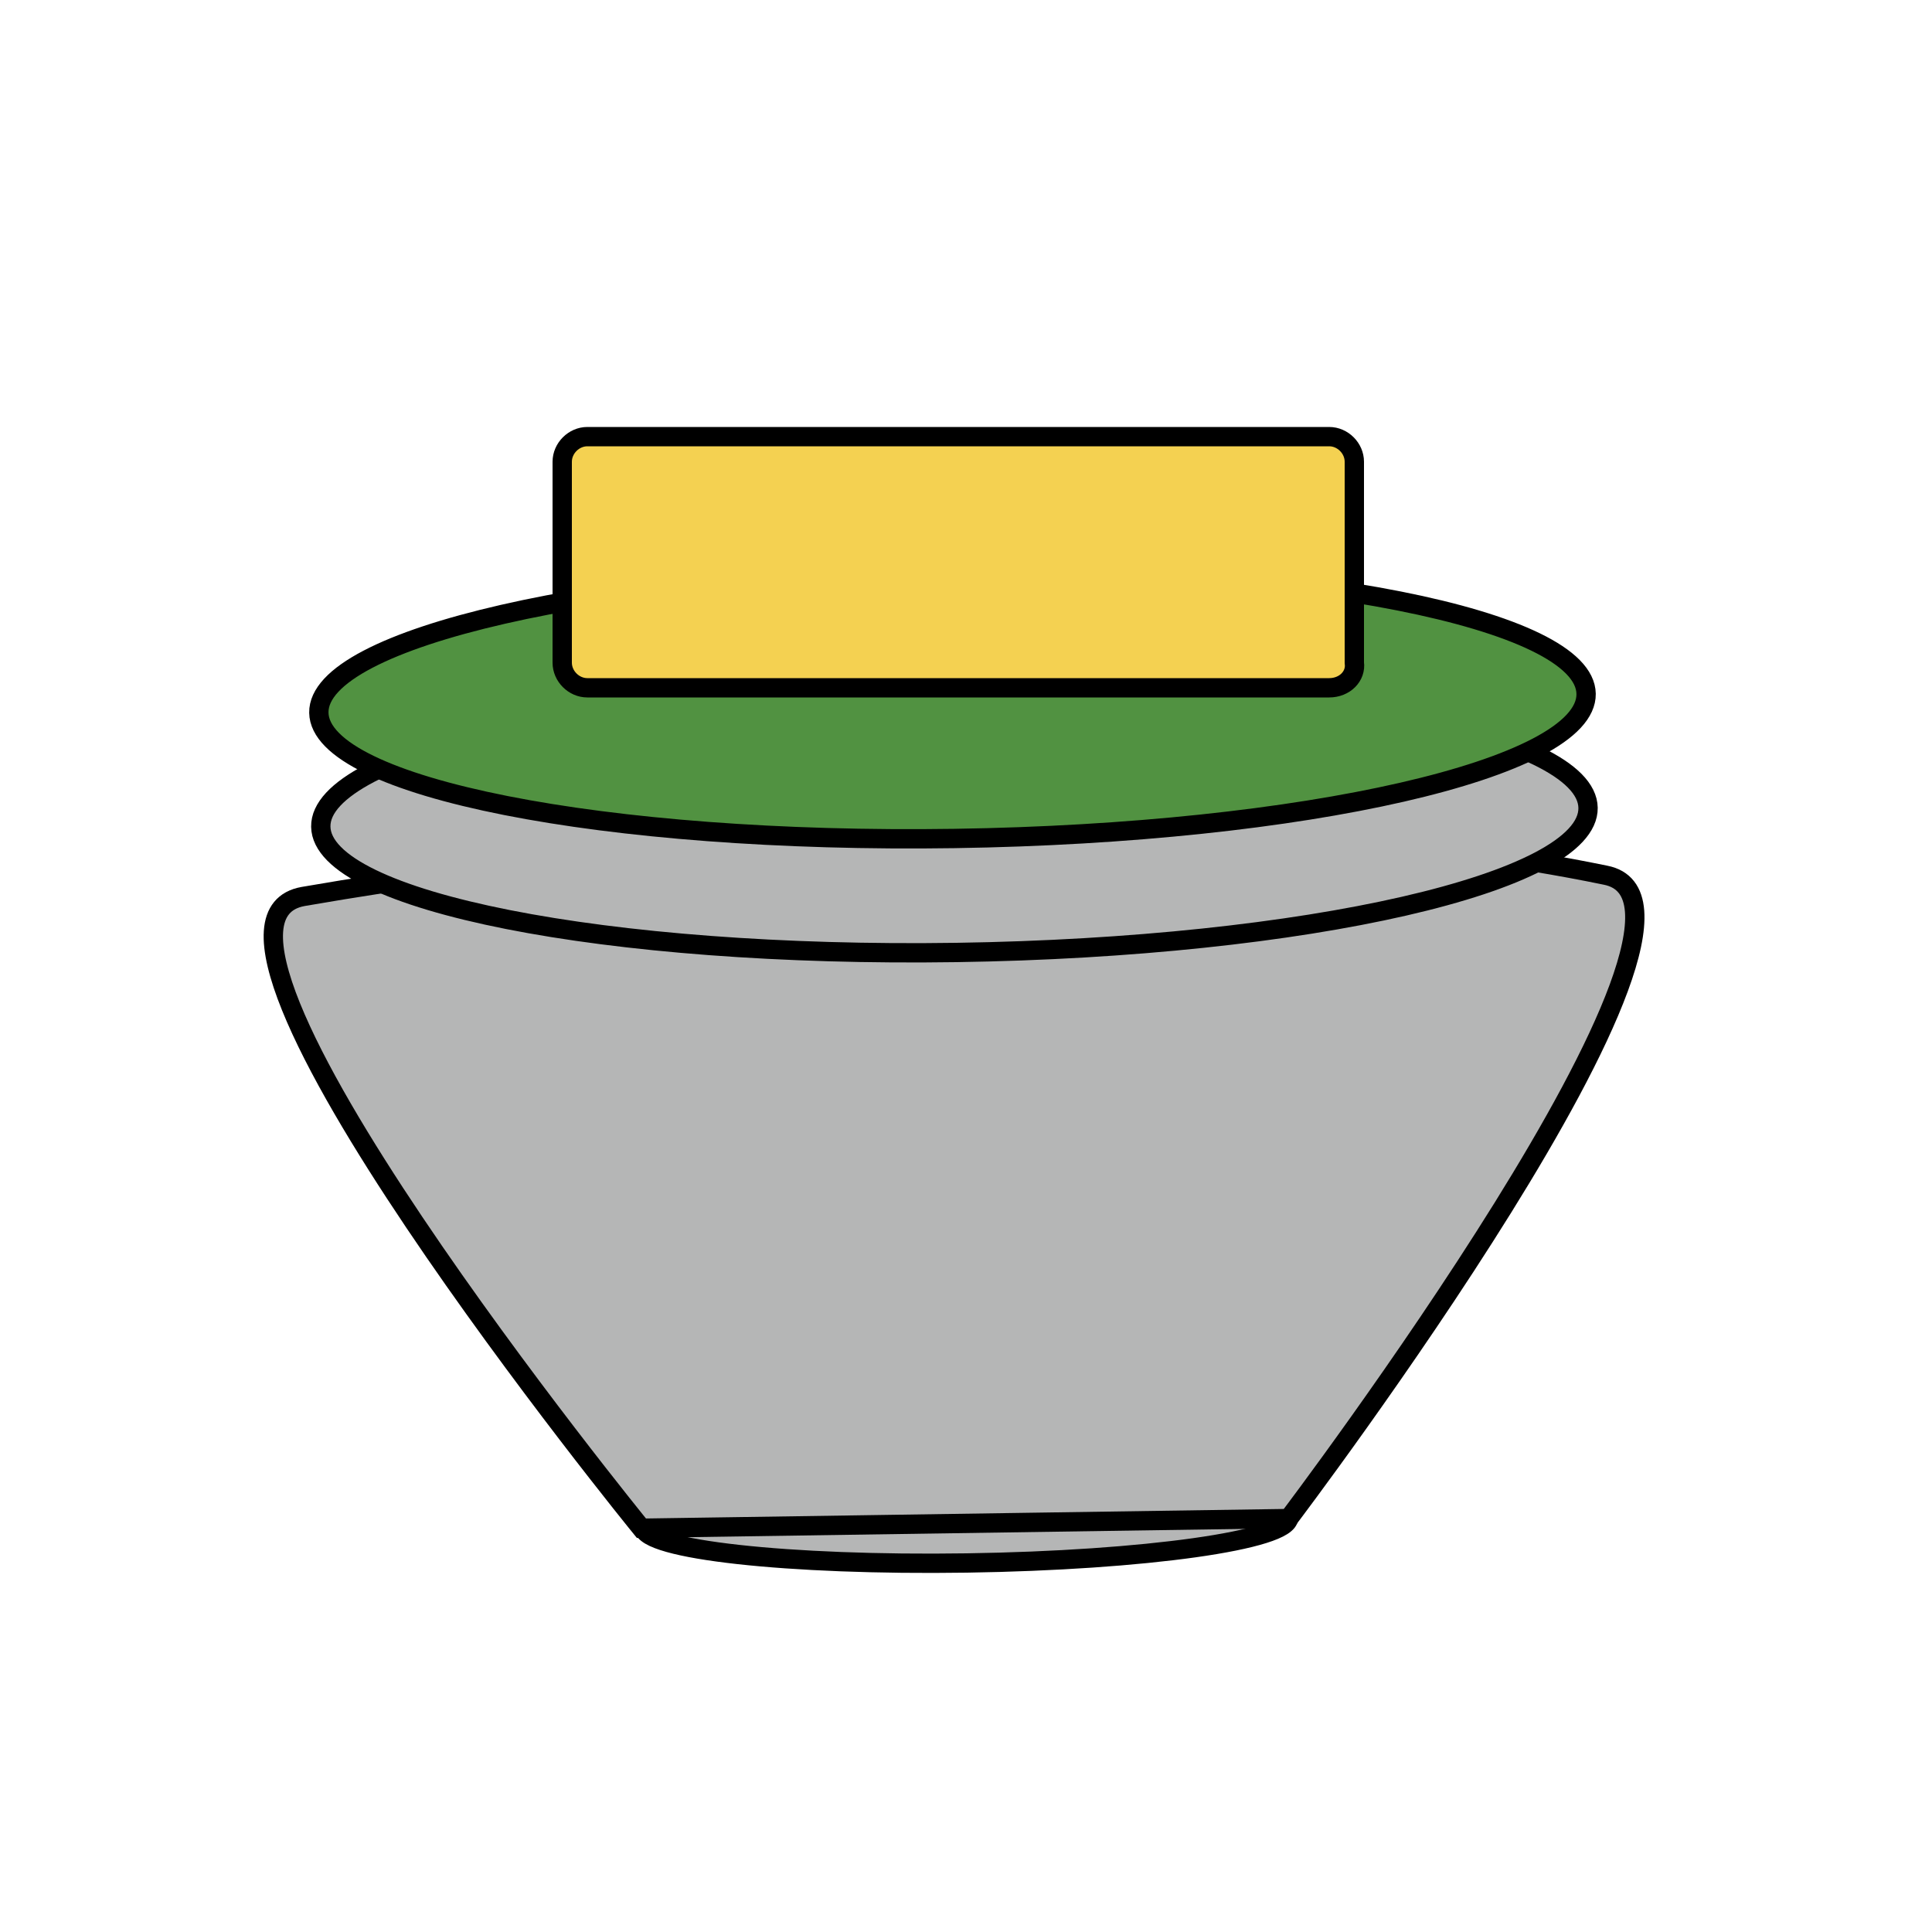
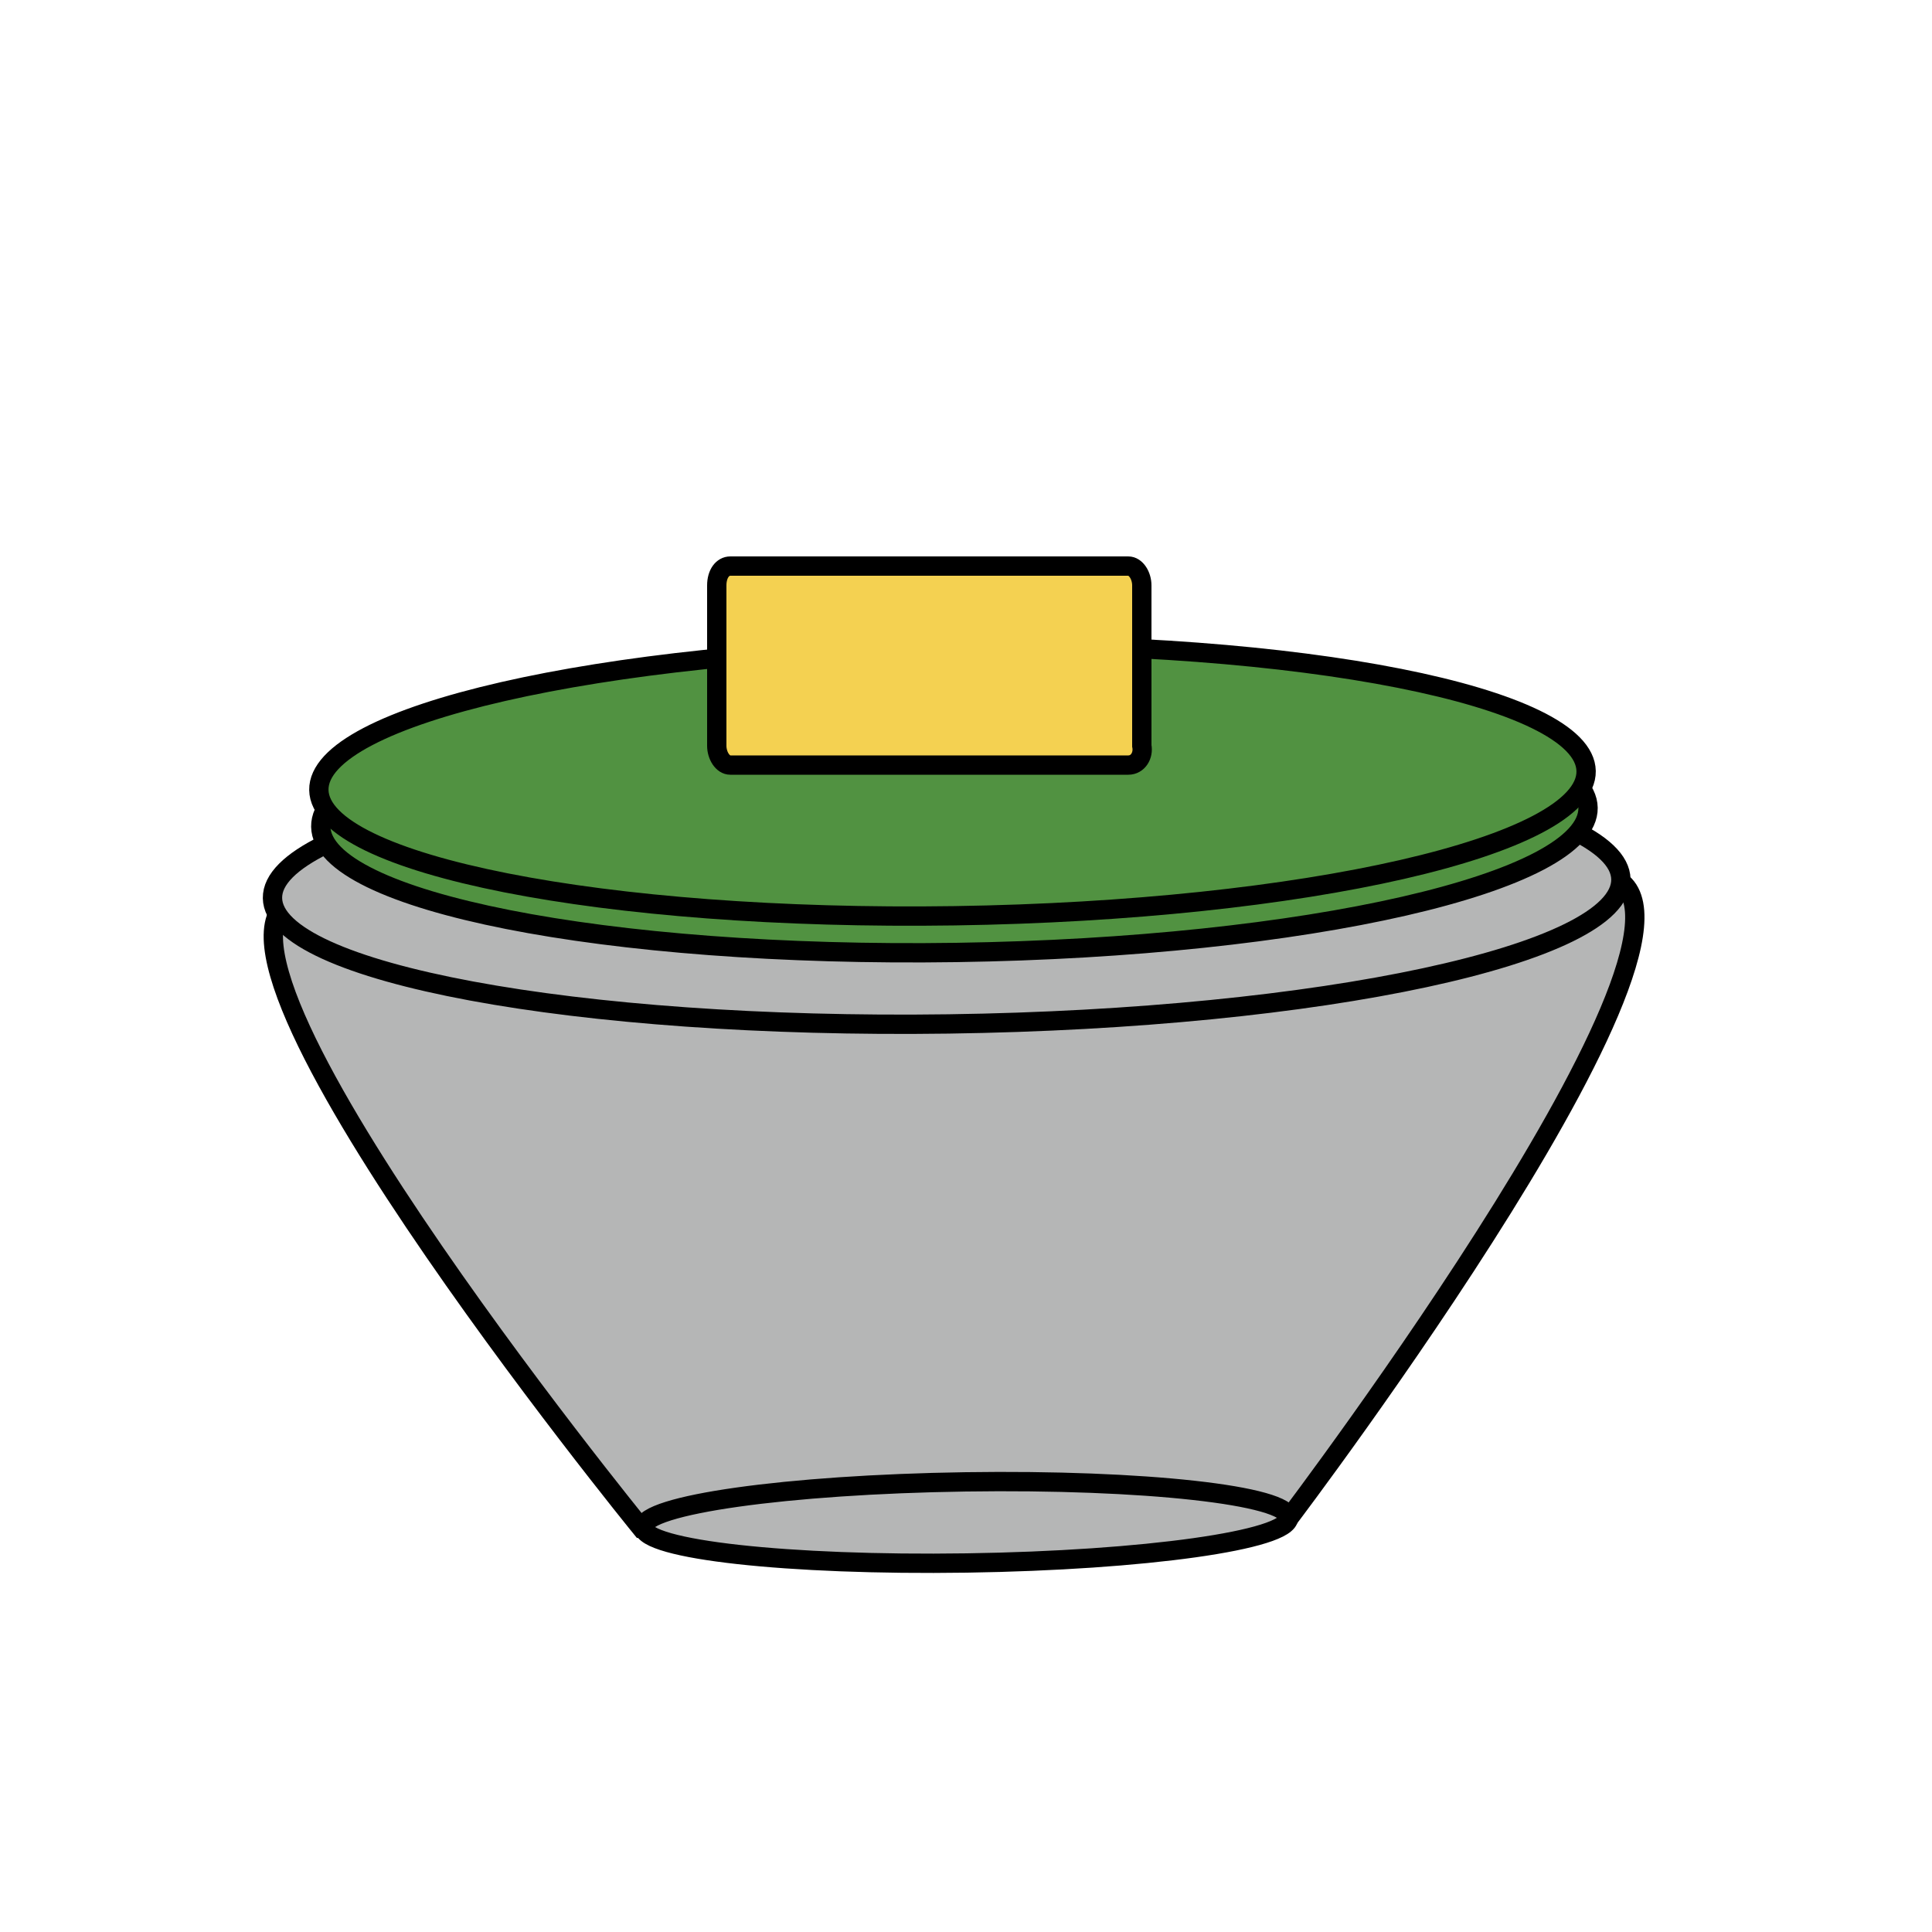
- <svg xmlns="http://www.w3.org/2000/svg" version="1.1" x="0px" y="0px" viewBox="0 0 100 100" style="enable-background:new 0 0 100 100;" xml:space="preserve">
+ <svg xmlns="http://www.w3.org/2000/svg" version="1.1" id="Layer_1" x="0px" y="0px" viewBox="0 0 100 100" style="enable-background:new 0 0 100 100;" xml:space="preserve">
  <style type="text/css">
	.st0{fill:#B5B6B6;stroke:#000000;stroke-miterlimit:10;}
- 	.st1{fill:#519241;stroke:#000000;stroke-miterlimit:10;}
- 	.st2{fill:#F4D151;stroke:#000000;stroke-miterlimit:10;}
+ 	.st1{fill:#B5B6B6;stroke:#000000;stroke-width:1;stroke-miterlimit:10;}
+ 	.st2{fill:#519241;stroke:#000000;stroke-width:1;stroke-miterlimit:10;}
+ 	.st3{fill:#F4D151;stroke:#000000;stroke-miterlimit:10;}
</style>
-   <g id="Layer_1">
+   <path class="st0" d="M66.7,78.6l-33.5,0.5c0,0-25.5-31.3-17.5-32.7c21.4-3.7,48-5.1,67.4-1.1C90.8,46.8,66.7,78.6,66.7,78.6z" />
+   <ellipse transform="matrix(0.9999 -1.389832e-02 1.389832e-02 0.9999 -0.6341 0.6854)" class="st1" cx="49" cy="46" rx="34.9" ry="7" />
+   <g id="Layer_1_00000114758525295722744360000000832665642803313832_">
</g>
-   <g id="Figs">
-     <ellipse transform="matrix(0.9999 -1.484932e-02 1.484932e-02 0.9999 -1.1652 0.7508)" class="st0" cx="50" cy="78.8" rx="16.7" ry="2.1" />
-     <path class="st0" d="M66.7,78.6l-33.5,0.5c0,0-25.5-31.3-17.5-32.7c21.4-3.7,48-5.1,67.4-1.1C90.8,46.8,66.7,78.6,66.7,78.6z" />
-     <ellipse transform="matrix(0.9999 -1.484932e-02 1.484932e-02 0.9999 -0.6224 0.7387)" class="st0" cx="49.4" cy="42.3" rx="32.8" ry="7" />
-     <ellipse transform="matrix(0.9999 -1.484932e-02 1.484932e-02 0.9999 -0.5356 0.7363)" class="st1" cx="49.3" cy="36.4" rx="32.8" ry="7" />
-     <path class="st2" d="M68.8,35.6H30.4c-0.7,0-1.3-0.6-1.3-1.3V23.9c0-0.7,0.6-1.3,1.3-1.3h38.4c0.7,0,1.3,0.6,1.3,1.3v10.4   C70.2,35,69.6,35.6,68.8,35.6z" />
-   </g>
+   <ellipse transform="matrix(0.9999 -1.484918e-02 1.484918e-02 0.9999 -1.1646 0.7511)" class="st1" cx="50" cy="78.8" rx="16.7" ry="2.1" />
+   <ellipse transform="matrix(0.9999 -1.484917e-02 1.484917e-02 0.9999 -0.6227 0.7382)" class="st2" cx="49.4" cy="42.3" rx="32.8" ry="7" />
+   <ellipse transform="matrix(0.9999 -1.484917e-02 1.484917e-02 0.9999 -0.5945 0.7365)" class="st2" cx="49.3" cy="40.4" rx="32.8" ry="7" />
+   <path class="st3" d="M58.4,39.6H37.8c-0.4,0-0.7-0.5-0.7-1v-8.3c0-0.6,0.3-1,0.7-1h20.6c0.4,0,0.7,0.5,0.7,1v8.3  C59.2,39.1,58.9,39.6,58.4,39.6z" />
</svg>
